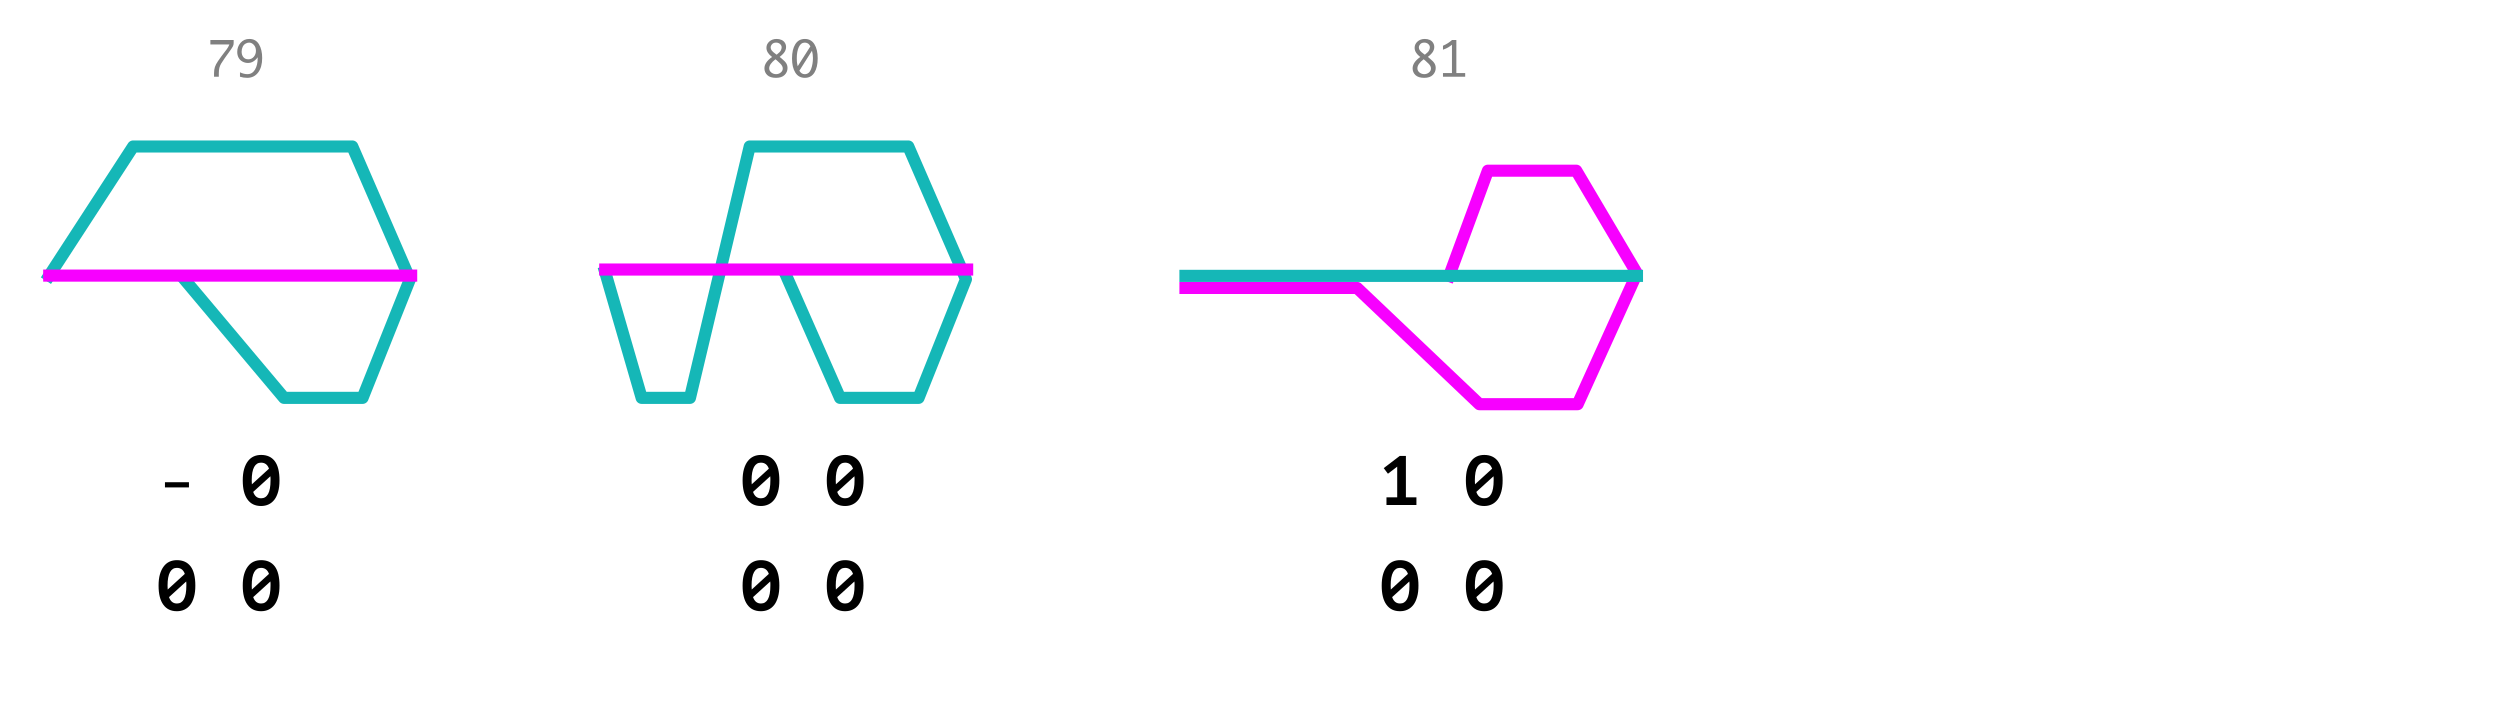
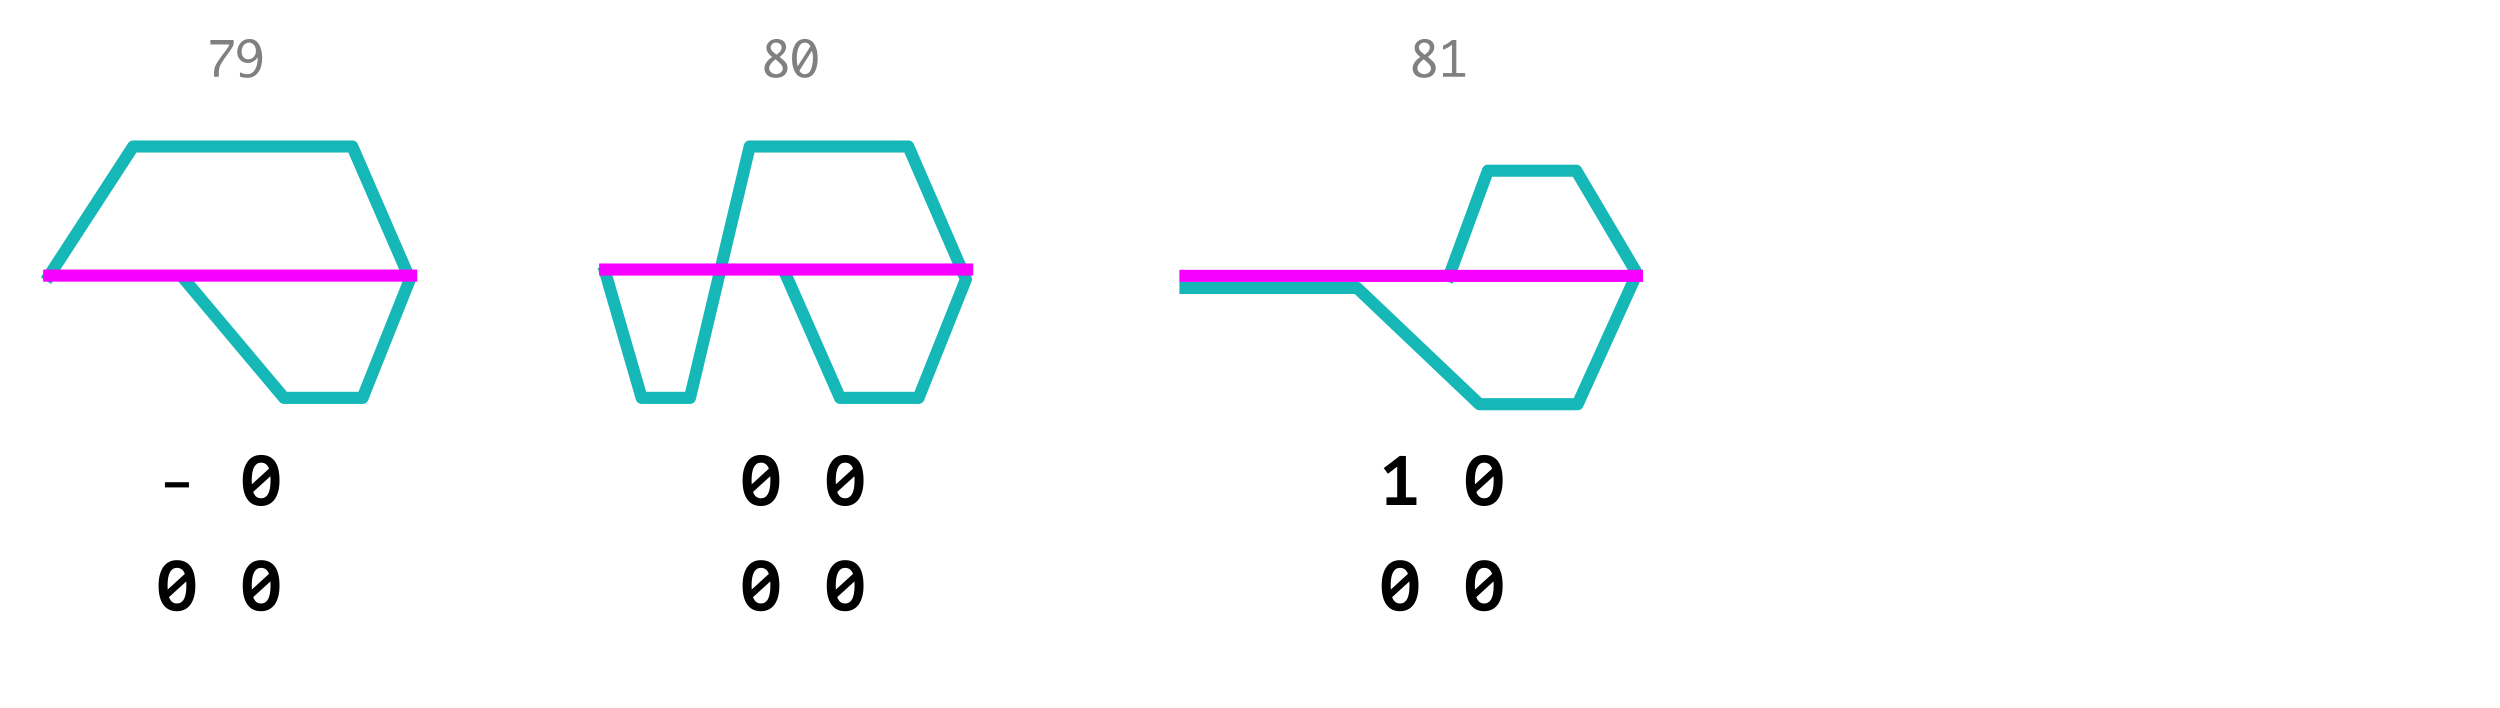
<svg xmlns="http://www.w3.org/2000/svg" width="100%" height="100%" viewBox="0 0 2065 584" version="1.1" xml:space="preserve" style="fill-rule:evenodd;clip-rule:evenodd;stroke-linecap:square;stroke-linejoin:round;stroke-miterlimit:10;">
  <rect id="Clementini-Line-Lines" x="-281.849" y="-3754" width="2683.8" height="4624" style="fill:none;" />
-   <path d="M1197,227.851L1229,141L1302,141L1352.14,225.851L1303.15,333.851L1221.96,333.851L1120.94,237.851L979.178,237.851" style="fill:none;stroke:rgb(247,0,255);stroke-width:10px;" />
+   <path d="M1197,227.851L1229,141L1302,141L1352.14,225.851L1303.15,333.851L1221.96,333.851L1120.94,237.851L979.178,237.851" style="fill:none;stroke:rgb(21,183,183);stroke-width:10px;" />
  <path d="M40.66,227.638L110,121L291,121L338.62,230.638L299.482,328.638L234.62,328.638L153.917,232.638" style="fill:none;stroke:rgb(21,183,183);stroke-width:10px;" />
  <path d="M499.914,224.819L530,328.638L569.914,328.638L619.254,121L750.254,121L797.873,230.638L758.736,328.638L693.873,328.638L649.394,227.638" style="fill:none;stroke:rgb(21,183,183);stroke-width:10px;" />
-   <path d="M1352.14,227.851L979.178,227.851" style="fill:none;stroke:rgb(21,183,183);stroke-width:10px;" />
+   <path d="M1352.14,227.851L979.178,227.851" style="fill:none;stroke:rgb(247,0,255);stroke-width:10px;" />
  <path d="M339.62,227.638L40.66,227.638" style="fill:none;stroke:rgb(247,0,255);stroke-width:10px;" />
  <path d="M798.873,222.638L499.914,222.638" style="fill:none;stroke:rgb(247,0,255);stroke-width:10px;" />
  <g transform="matrix(1.20707,0,0,1.20707,-17163.1,-1751.61)">
    <g transform="matrix(48,0,0,48,14325.5,1796.71)">
      <rect x="0.129" y="-0.325" width="0.342" height="0.074" style="fill-rule:nonzero;" />
    </g>
    <g transform="matrix(48,0,0,48,14383.1,1796.71)">
      <path d="M0.038,-0.351C0.038,-0.412 0.044,-0.465 0.057,-0.511C0.07,-0.556 0.088,-0.594 0.111,-0.624C0.133,-0.654 0.161,-0.677 0.193,-0.692C0.225,-0.707 0.261,-0.714 0.3,-0.714C0.384,-0.714 0.449,-0.685 0.494,-0.626C0.539,-0.567 0.562,-0.475 0.562,-0.351C0.562,-0.29 0.556,-0.236 0.543,-0.191C0.53,-0.145 0.513,-0.107 0.49,-0.077C0.466,-0.046 0.439,-0.024 0.407,-0.009C0.374,0.007 0.338,0.014 0.299,0.014C0.214,0.014 0.15,-0.017 0.105,-0.08C0.06,-0.142 0.038,-0.232 0.038,-0.351ZM0.434,-0.351C0.434,-0.362 0.434,-0.372 0.434,-0.382C0.433,-0.391 0.433,-0.401 0.432,-0.41L0.187,-0.187C0.208,-0.126 0.245,-0.096 0.3,-0.096C0.343,-0.096 0.376,-0.116 0.399,-0.157C0.422,-0.198 0.434,-0.262 0.434,-0.351ZM0.166,-0.351C0.166,-0.341 0.166,-0.332 0.167,-0.323C0.167,-0.314 0.167,-0.304 0.168,-0.295L0.412,-0.518C0.392,-0.575 0.354,-0.604 0.299,-0.604C0.256,-0.604 0.224,-0.584 0.201,-0.543C0.178,-0.501 0.166,-0.438 0.166,-0.351Z" style="fill-rule:nonzero;" />
    </g>
    <g transform="matrix(48,0,0,48,14325.5,1868.71)">
      <path d="M0.038,-0.351C0.038,-0.412 0.044,-0.465 0.057,-0.511C0.07,-0.556 0.088,-0.594 0.111,-0.624C0.133,-0.654 0.161,-0.677 0.193,-0.692C0.225,-0.707 0.261,-0.714 0.3,-0.714C0.384,-0.714 0.449,-0.685 0.494,-0.626C0.539,-0.567 0.562,-0.475 0.562,-0.351C0.562,-0.29 0.556,-0.236 0.543,-0.191C0.53,-0.145 0.513,-0.107 0.49,-0.077C0.466,-0.046 0.439,-0.024 0.407,-0.009C0.374,0.007 0.338,0.014 0.299,0.014C0.214,0.014 0.15,-0.017 0.105,-0.08C0.06,-0.142 0.038,-0.232 0.038,-0.351ZM0.434,-0.351C0.434,-0.362 0.434,-0.372 0.434,-0.382C0.433,-0.391 0.433,-0.401 0.432,-0.41L0.187,-0.187C0.208,-0.126 0.245,-0.096 0.3,-0.096C0.343,-0.096 0.376,-0.116 0.399,-0.157C0.422,-0.198 0.434,-0.262 0.434,-0.351ZM0.166,-0.351C0.166,-0.341 0.166,-0.332 0.167,-0.323C0.167,-0.314 0.167,-0.304 0.168,-0.295L0.412,-0.518C0.392,-0.575 0.354,-0.604 0.299,-0.604C0.256,-0.604 0.224,-0.584 0.201,-0.543C0.178,-0.501 0.166,-0.438 0.166,-0.351Z" style="fill-rule:nonzero;" />
    </g>
    <g transform="matrix(48,0,0,48,14383.1,1868.71)">
      <path d="M0.038,-0.351C0.038,-0.412 0.044,-0.465 0.057,-0.511C0.07,-0.556 0.088,-0.594 0.111,-0.624C0.133,-0.654 0.161,-0.677 0.193,-0.692C0.225,-0.707 0.261,-0.714 0.3,-0.714C0.384,-0.714 0.449,-0.685 0.494,-0.626C0.539,-0.567 0.562,-0.475 0.562,-0.351C0.562,-0.29 0.556,-0.236 0.543,-0.191C0.53,-0.145 0.513,-0.107 0.49,-0.077C0.466,-0.046 0.439,-0.024 0.407,-0.009C0.374,0.007 0.338,0.014 0.299,0.014C0.214,0.014 0.15,-0.017 0.105,-0.08C0.06,-0.142 0.038,-0.232 0.038,-0.351ZM0.434,-0.351C0.434,-0.362 0.434,-0.372 0.434,-0.382C0.433,-0.391 0.433,-0.401 0.432,-0.41L0.187,-0.187C0.208,-0.126 0.245,-0.096 0.3,-0.096C0.343,-0.096 0.376,-0.116 0.399,-0.157C0.422,-0.198 0.434,-0.262 0.434,-0.351ZM0.166,-0.351C0.166,-0.341 0.166,-0.332 0.167,-0.323C0.167,-0.314 0.167,-0.304 0.168,-0.295L0.412,-0.518C0.392,-0.575 0.354,-0.604 0.299,-0.604C0.256,-0.604 0.224,-0.584 0.201,-0.543C0.178,-0.501 0.166,-0.438 0.166,-0.351Z" style="fill-rule:nonzero;" />
    </g>
  </g>
  <g transform="matrix(1.20707,0,0,1.20707,-16680.7,-1751.61)">
    <g transform="matrix(48,0,0,48,14325.5,1796.71)">
      <path d="M0.038,-0.351C0.038,-0.412 0.044,-0.465 0.057,-0.511C0.07,-0.556 0.088,-0.594 0.111,-0.624C0.133,-0.654 0.161,-0.677 0.193,-0.692C0.225,-0.707 0.261,-0.714 0.3,-0.714C0.384,-0.714 0.449,-0.685 0.494,-0.626C0.539,-0.567 0.562,-0.475 0.562,-0.351C0.562,-0.29 0.556,-0.236 0.543,-0.191C0.53,-0.145 0.513,-0.107 0.49,-0.077C0.466,-0.046 0.439,-0.024 0.407,-0.009C0.374,0.007 0.338,0.014 0.299,0.014C0.214,0.014 0.15,-0.017 0.105,-0.08C0.06,-0.142 0.038,-0.232 0.038,-0.351ZM0.434,-0.351C0.434,-0.362 0.434,-0.372 0.434,-0.382C0.433,-0.391 0.433,-0.401 0.432,-0.41L0.187,-0.187C0.208,-0.126 0.245,-0.096 0.3,-0.096C0.343,-0.096 0.376,-0.116 0.399,-0.157C0.422,-0.198 0.434,-0.262 0.434,-0.351ZM0.166,-0.351C0.166,-0.341 0.166,-0.332 0.167,-0.323C0.167,-0.314 0.167,-0.304 0.168,-0.295L0.412,-0.518C0.392,-0.575 0.354,-0.604 0.299,-0.604C0.256,-0.604 0.224,-0.584 0.201,-0.543C0.178,-0.501 0.166,-0.438 0.166,-0.351Z" style="fill-rule:nonzero;" />
    </g>
    <g transform="matrix(48,0,0,48,14383.1,1796.71)">
      <path d="M0.038,-0.351C0.038,-0.412 0.044,-0.465 0.057,-0.511C0.07,-0.556 0.088,-0.594 0.111,-0.624C0.133,-0.654 0.161,-0.677 0.193,-0.692C0.225,-0.707 0.261,-0.714 0.3,-0.714C0.384,-0.714 0.449,-0.685 0.494,-0.626C0.539,-0.567 0.562,-0.475 0.562,-0.351C0.562,-0.29 0.556,-0.236 0.543,-0.191C0.53,-0.145 0.513,-0.107 0.49,-0.077C0.466,-0.046 0.439,-0.024 0.407,-0.009C0.374,0.007 0.338,0.014 0.299,0.014C0.214,0.014 0.15,-0.017 0.105,-0.08C0.06,-0.142 0.038,-0.232 0.038,-0.351ZM0.434,-0.351C0.434,-0.362 0.434,-0.372 0.434,-0.382C0.433,-0.391 0.433,-0.401 0.432,-0.41L0.187,-0.187C0.208,-0.126 0.245,-0.096 0.3,-0.096C0.343,-0.096 0.376,-0.116 0.399,-0.157C0.422,-0.198 0.434,-0.262 0.434,-0.351ZM0.166,-0.351C0.166,-0.341 0.166,-0.332 0.167,-0.323C0.167,-0.314 0.167,-0.304 0.168,-0.295L0.412,-0.518C0.392,-0.575 0.354,-0.604 0.299,-0.604C0.256,-0.604 0.224,-0.584 0.201,-0.543C0.178,-0.501 0.166,-0.438 0.166,-0.351Z" style="fill-rule:nonzero;" />
    </g>
    <g transform="matrix(48,0,0,48,14325.5,1868.71)">
      <path d="M0.038,-0.351C0.038,-0.412 0.044,-0.465 0.057,-0.511C0.07,-0.556 0.088,-0.594 0.111,-0.624C0.133,-0.654 0.161,-0.677 0.193,-0.692C0.225,-0.707 0.261,-0.714 0.3,-0.714C0.384,-0.714 0.449,-0.685 0.494,-0.626C0.539,-0.567 0.562,-0.475 0.562,-0.351C0.562,-0.29 0.556,-0.236 0.543,-0.191C0.53,-0.145 0.513,-0.107 0.49,-0.077C0.466,-0.046 0.439,-0.024 0.407,-0.009C0.374,0.007 0.338,0.014 0.299,0.014C0.214,0.014 0.15,-0.017 0.105,-0.08C0.06,-0.142 0.038,-0.232 0.038,-0.351ZM0.434,-0.351C0.434,-0.362 0.434,-0.372 0.434,-0.382C0.433,-0.391 0.433,-0.401 0.432,-0.41L0.187,-0.187C0.208,-0.126 0.245,-0.096 0.3,-0.096C0.343,-0.096 0.376,-0.116 0.399,-0.157C0.422,-0.198 0.434,-0.262 0.434,-0.351ZM0.166,-0.351C0.166,-0.341 0.166,-0.332 0.167,-0.323C0.167,-0.314 0.167,-0.304 0.168,-0.295L0.412,-0.518C0.392,-0.575 0.354,-0.604 0.299,-0.604C0.256,-0.604 0.224,-0.584 0.201,-0.543C0.178,-0.501 0.166,-0.438 0.166,-0.351Z" style="fill-rule:nonzero;" />
    </g>
    <g transform="matrix(48,0,0,48,14383.1,1868.71)">
      <path d="M0.038,-0.351C0.038,-0.412 0.044,-0.465 0.057,-0.511C0.07,-0.556 0.088,-0.594 0.111,-0.624C0.133,-0.654 0.161,-0.677 0.193,-0.692C0.225,-0.707 0.261,-0.714 0.3,-0.714C0.384,-0.714 0.449,-0.685 0.494,-0.626C0.539,-0.567 0.562,-0.475 0.562,-0.351C0.562,-0.29 0.556,-0.236 0.543,-0.191C0.53,-0.145 0.513,-0.107 0.49,-0.077C0.466,-0.046 0.439,-0.024 0.407,-0.009C0.374,0.007 0.338,0.014 0.299,0.014C0.214,0.014 0.15,-0.017 0.105,-0.08C0.06,-0.142 0.038,-0.232 0.038,-0.351ZM0.434,-0.351C0.434,-0.362 0.434,-0.372 0.434,-0.382C0.433,-0.391 0.433,-0.401 0.432,-0.41L0.187,-0.187C0.208,-0.126 0.245,-0.096 0.3,-0.096C0.343,-0.096 0.376,-0.116 0.399,-0.157C0.422,-0.198 0.434,-0.262 0.434,-0.351ZM0.166,-0.351C0.166,-0.341 0.166,-0.332 0.167,-0.323C0.167,-0.314 0.167,-0.304 0.168,-0.295L0.412,-0.518C0.392,-0.575 0.354,-0.604 0.299,-0.604C0.256,-0.604 0.224,-0.584 0.201,-0.543C0.178,-0.501 0.166,-0.438 0.166,-0.351Z" style="fill-rule:nonzero;" />
    </g>
  </g>
  <g transform="matrix(1.20707,0,0,1.20707,-16152.8,-1751.61)">
    <g transform="matrix(48,0,0,48,14325.5,1796.71)">
      <path d="M0.106,-0.11L0.259,-0.11L0.259,-0.547L0.127,-0.446L0.067,-0.526L0.295,-0.7L0.383,-0.7L0.383,-0.11L0.533,-0.11L0.533,-0L0.106,-0L0.106,-0.11Z" style="fill-rule:nonzero;" />
    </g>
    <g transform="matrix(48,0,0,48,14383.1,1796.71)">
      <path d="M0.038,-0.351C0.038,-0.412 0.044,-0.465 0.057,-0.511C0.07,-0.556 0.088,-0.594 0.111,-0.624C0.133,-0.654 0.161,-0.677 0.193,-0.692C0.225,-0.707 0.261,-0.714 0.3,-0.714C0.384,-0.714 0.449,-0.685 0.494,-0.626C0.539,-0.567 0.562,-0.475 0.562,-0.351C0.562,-0.29 0.556,-0.236 0.543,-0.191C0.53,-0.145 0.513,-0.107 0.49,-0.077C0.466,-0.046 0.439,-0.024 0.407,-0.009C0.374,0.007 0.338,0.014 0.299,0.014C0.214,0.014 0.15,-0.017 0.105,-0.08C0.06,-0.142 0.038,-0.232 0.038,-0.351ZM0.434,-0.351C0.434,-0.362 0.434,-0.372 0.434,-0.382C0.433,-0.391 0.433,-0.401 0.432,-0.41L0.187,-0.187C0.208,-0.126 0.245,-0.096 0.3,-0.096C0.343,-0.096 0.376,-0.116 0.399,-0.157C0.422,-0.198 0.434,-0.262 0.434,-0.351ZM0.166,-0.351C0.166,-0.341 0.166,-0.332 0.167,-0.323C0.167,-0.314 0.167,-0.304 0.168,-0.295L0.412,-0.518C0.392,-0.575 0.354,-0.604 0.299,-0.604C0.256,-0.604 0.224,-0.584 0.201,-0.543C0.178,-0.501 0.166,-0.438 0.166,-0.351Z" style="fill-rule:nonzero;" />
    </g>
    <g transform="matrix(48,0,0,48,14325.5,1868.71)">
      <path d="M0.038,-0.351C0.038,-0.412 0.044,-0.465 0.057,-0.511C0.07,-0.556 0.088,-0.594 0.111,-0.624C0.133,-0.654 0.161,-0.677 0.193,-0.692C0.225,-0.707 0.261,-0.714 0.3,-0.714C0.384,-0.714 0.449,-0.685 0.494,-0.626C0.539,-0.567 0.562,-0.475 0.562,-0.351C0.562,-0.29 0.556,-0.236 0.543,-0.191C0.53,-0.145 0.513,-0.107 0.49,-0.077C0.466,-0.046 0.439,-0.024 0.407,-0.009C0.374,0.007 0.338,0.014 0.299,0.014C0.214,0.014 0.15,-0.017 0.105,-0.08C0.06,-0.142 0.038,-0.232 0.038,-0.351ZM0.434,-0.351C0.434,-0.362 0.434,-0.372 0.434,-0.382C0.433,-0.391 0.433,-0.401 0.432,-0.41L0.187,-0.187C0.208,-0.126 0.245,-0.096 0.3,-0.096C0.343,-0.096 0.376,-0.116 0.399,-0.157C0.422,-0.198 0.434,-0.262 0.434,-0.351ZM0.166,-0.351C0.166,-0.341 0.166,-0.332 0.167,-0.323C0.167,-0.314 0.167,-0.304 0.168,-0.295L0.412,-0.518C0.392,-0.575 0.354,-0.604 0.299,-0.604C0.256,-0.604 0.224,-0.584 0.201,-0.543C0.178,-0.501 0.166,-0.438 0.166,-0.351Z" style="fill-rule:nonzero;" />
    </g>
    <g transform="matrix(48,0,0,48,14383.1,1868.71)">
      <path d="M0.038,-0.351C0.038,-0.412 0.044,-0.465 0.057,-0.511C0.07,-0.556 0.088,-0.594 0.111,-0.624C0.133,-0.654 0.161,-0.677 0.193,-0.692C0.225,-0.707 0.261,-0.714 0.3,-0.714C0.384,-0.714 0.449,-0.685 0.494,-0.626C0.539,-0.567 0.562,-0.475 0.562,-0.351C0.562,-0.29 0.556,-0.236 0.543,-0.191C0.53,-0.145 0.513,-0.107 0.49,-0.077C0.466,-0.046 0.439,-0.024 0.407,-0.009C0.374,0.007 0.338,0.014 0.299,0.014C0.214,0.014 0.15,-0.017 0.105,-0.08C0.06,-0.142 0.038,-0.232 0.038,-0.351ZM0.434,-0.351C0.434,-0.362 0.434,-0.372 0.434,-0.382C0.433,-0.391 0.433,-0.401 0.432,-0.41L0.187,-0.187C0.208,-0.126 0.245,-0.096 0.3,-0.096C0.343,-0.096 0.376,-0.116 0.399,-0.157C0.422,-0.198 0.434,-0.262 0.434,-0.351ZM0.166,-0.351C0.166,-0.341 0.166,-0.332 0.167,-0.323C0.167,-0.314 0.167,-0.304 0.168,-0.295L0.412,-0.518C0.392,-0.575 0.354,-0.604 0.299,-0.604C0.256,-0.604 0.224,-0.584 0.201,-0.543C0.178,-0.501 0.166,-0.438 0.166,-0.351Z" style="fill-rule:nonzero;" />
    </g>
  </g>
  <path d="M176.796,63.38L176.796,60.665C176.796,58.543 177.037,56.759 177.518,55.314C178,53.868 178.846,52.26 180.057,50.489C181.268,48.718 182.238,47.351 182.968,46.388L186.132,42.208L187.264,40.743C188.124,39.584 188.866,38.243 189.491,36.72L173.768,36.72L173.768,33.067L193.007,33.067L193.007,35.489C193.007,36.453 192.815,37.345 192.43,38.165C192.046,38.985 190.884,40.737 188.944,43.419C188.475,44.057 188.013,44.695 187.557,45.333L185.526,48.185C184.224,50.021 183.261,51.485 182.636,52.579C182.011,53.673 181.539,54.812 181.22,55.997C180.9,57.182 180.741,58.738 180.741,60.665L180.741,63.38L176.796,63.38Z" style="fill:rgb(128,128,128);fill-rule:nonzero;" />
  <path d="M212.85,47.286C211.913,48.679 210.751,49.815 209.364,50.694C207.977,51.573 206.451,52.013 204.784,52.013C203.208,52.013 201.714,51.632 200.302,50.87C198.889,50.108 197.811,49.037 197.069,47.657C196.327,46.277 195.956,44.675 195.956,42.853C195.956,39.988 196.877,37.491 198.72,35.362C200.562,33.233 202.987,32.169 205.995,32.169C209.537,32.169 212.183,33.65 213.934,36.612C215.686,39.575 216.561,43.341 216.561,47.911C216.561,52.963 215.448,56.957 213.221,59.894C210.995,62.83 207.981,64.298 204.178,64.298C202.134,64.298 200.149,63.992 198.221,63.38L198.221,59.728C200.383,60.743 202.421,61.251 204.335,61.251C207.043,61.251 209.139,60.008 210.624,57.521C212.108,55.034 212.85,51.883 212.85,48.067L212.85,47.286ZM205.721,35.196C204.745,35.196 203.762,35.486 202.772,36.065C201.783,36.645 201.005,37.534 200.438,38.731C199.872,39.929 199.589,41.244 199.589,42.677C199.589,44.513 200.067,46.023 201.024,47.208C201.981,48.393 203.345,48.985 205.116,48.985C206.952,48.985 208.459,48.299 209.637,46.925C210.816,45.551 211.405,43.888 211.405,41.935C211.405,39.955 210.829,38.338 209.677,37.081C208.524,35.825 207.206,35.196 205.721,35.196Z" style="fill:rgb(128,128,128);fill-rule:nonzero;" />
  <path d="M637.779,47.032L637.115,46.544C636.191,45.893 635.286,44.933 634.4,43.663C633.515,42.394 633.072,40.997 633.072,39.474C633.072,37.455 633.866,35.733 635.455,34.308C637.043,32.882 639.062,32.169 641.51,32.169C643.007,32.169 644.355,32.439 645.552,32.98C646.75,33.52 647.675,34.317 648.326,35.372C648.977,36.427 649.302,37.579 649.302,38.829C649.302,39.689 649.153,40.519 648.853,41.319C648.554,42.12 648.108,42.914 647.515,43.702C646.923,44.49 645.748,45.6 643.99,47.032L645.631,48.341C647.545,49.903 648.834,51.251 649.498,52.384C650.162,53.517 650.494,54.786 650.494,56.192C650.494,58.38 649.7,60.278 648.111,61.886C646.523,63.494 644.14,64.298 640.963,64.298C637.773,64.298 635.383,63.546 633.795,62.042C632.206,60.538 631.412,58.673 631.412,56.446C631.412,53.126 633.534,49.988 637.779,47.032ZM641.51,45.177C643.345,43.784 644.495,42.618 644.957,41.681C645.419,40.743 645.65,39.871 645.65,39.064C645.65,38.087 645.22,37.198 644.361,36.397C643.502,35.597 642.395,35.196 641.041,35.196C639.582,35.196 638.472,35.633 637.711,36.505C636.949,37.377 636.568,38.282 636.568,39.22C636.568,40.131 636.887,40.991 637.525,41.798C638.163,42.605 639.185,43.51 640.592,44.513L641.51,45.177ZM640.513,48.966C637.076,51.609 635.357,54.083 635.357,56.388C635.357,57.755 635.924,58.907 637.056,59.845C638.189,60.782 639.53,61.251 641.08,61.251C642.499,61.251 643.769,60.802 644.888,59.903C646.008,59.005 646.568,57.885 646.568,56.544C646.568,55.229 645.888,53.894 644.527,52.54C643.166,51.186 642.219,50.3 641.685,49.884L640.513,48.966Z" style="fill:rgb(128,128,128);fill-rule:nonzero;" />
  <path d="M664.81,32.169C668.261,32.169 670.891,33.618 672.701,36.515C674.511,39.412 675.416,43.315 675.416,48.224C675.416,53.146 674.511,57.055 672.701,59.952C670.891,62.849 668.261,64.298 664.81,64.298C661.373,64.298 658.746,62.849 656.929,59.952C655.113,57.055 654.205,53.146 654.205,48.224C654.205,43.315 655.113,39.412 656.929,36.515C658.746,33.618 661.373,32.169 664.81,32.169ZM658.892,54.708L669.381,38.282C668.717,37.071 667.997,36.254 667.222,35.831C666.448,35.408 665.644,35.196 664.81,35.196C662.636,35.196 660.982,36.404 659.849,38.819C658.717,41.235 658.15,44.298 658.15,48.009C658.15,48.855 658.176,49.767 658.228,50.743C658.28,51.72 658.502,53.041 658.892,54.708ZM670.689,41.896L660.279,58.419C660.839,59.369 661.483,60.082 662.213,60.558C662.942,61.033 663.756,61.271 664.654,61.271C667.128,61.271 668.886,59.887 669.927,57.12C670.969,54.353 671.49,51.284 671.49,47.911C671.49,45.828 671.223,43.823 670.689,41.896Z" style="fill:rgb(128,128,128);fill-rule:nonzero;" />
  <path d="M1173.19,47.032L1172.52,46.544C1171.6,45.893 1170.69,44.933 1169.81,43.663C1168.92,42.394 1168.48,40.997 1168.48,39.474C1168.48,37.455 1169.27,35.733 1170.86,34.308C1172.45,32.882 1174.47,32.169 1176.92,32.169C1178.41,32.169 1179.76,32.439 1180.96,32.98C1182.16,33.52 1183.08,34.317 1183.73,35.372C1184.38,36.427 1184.71,37.579 1184.71,38.829C1184.71,39.689 1184.56,40.519 1184.26,41.319C1183.96,42.12 1183.52,42.914 1182.92,43.702C1182.33,44.49 1181.16,45.6 1179.4,47.032L1181.04,48.341C1182.95,49.903 1184.24,51.251 1184.91,52.384C1185.57,53.517 1185.9,54.786 1185.9,56.192C1185.9,58.38 1185.11,60.278 1183.52,61.886C1181.93,63.494 1179.55,64.298 1176.37,64.298C1173.18,64.298 1170.79,63.546 1169.2,62.042C1167.61,60.538 1166.82,58.673 1166.82,56.446C1166.82,53.126 1168.94,49.988 1173.19,47.032ZM1176.92,45.177C1178.75,43.784 1179.9,42.618 1180.37,41.681C1180.83,40.743 1181.06,39.871 1181.06,39.064C1181.06,38.087 1180.63,37.198 1179.77,36.397C1178.91,35.597 1177.8,35.196 1176.45,35.196C1174.99,35.196 1173.88,35.633 1173.12,36.505C1172.36,37.377 1171.98,38.282 1171.98,39.22C1171.98,40.131 1172.3,40.991 1172.93,41.798C1173.57,42.605 1174.59,43.51 1176,44.513L1176.92,45.177ZM1175.92,48.966C1172.48,51.609 1170.77,54.083 1170.77,56.388C1170.77,57.755 1171.33,58.907 1172.46,59.845C1173.6,60.782 1174.94,61.251 1176.49,61.251C1177.91,61.251 1179.18,60.802 1180.3,59.903C1181.42,59.005 1181.98,57.885 1181.98,56.544C1181.98,55.229 1181.3,53.894 1179.93,52.54C1178.57,51.186 1177.63,50.3 1177.09,49.884L1175.92,48.966Z" style="fill:rgb(128,128,128);fill-rule:nonzero;" />
  <path d="M1199.32,60.353L1199.32,36.954C1198.23,37.827 1197.16,38.569 1196.14,39.181C1195.11,39.793 1193.69,40.418 1191.9,41.056L1191.9,37.774C1194.75,36.564 1197.22,34.994 1199.32,33.067L1202.95,33.067L1202.95,60.353L1210.24,60.353L1210.24,63.38L1191.9,63.38L1191.9,60.353L1199.32,60.353Z" style="fill:rgb(128,128,128);fill-rule:nonzero;" />
</svg>
